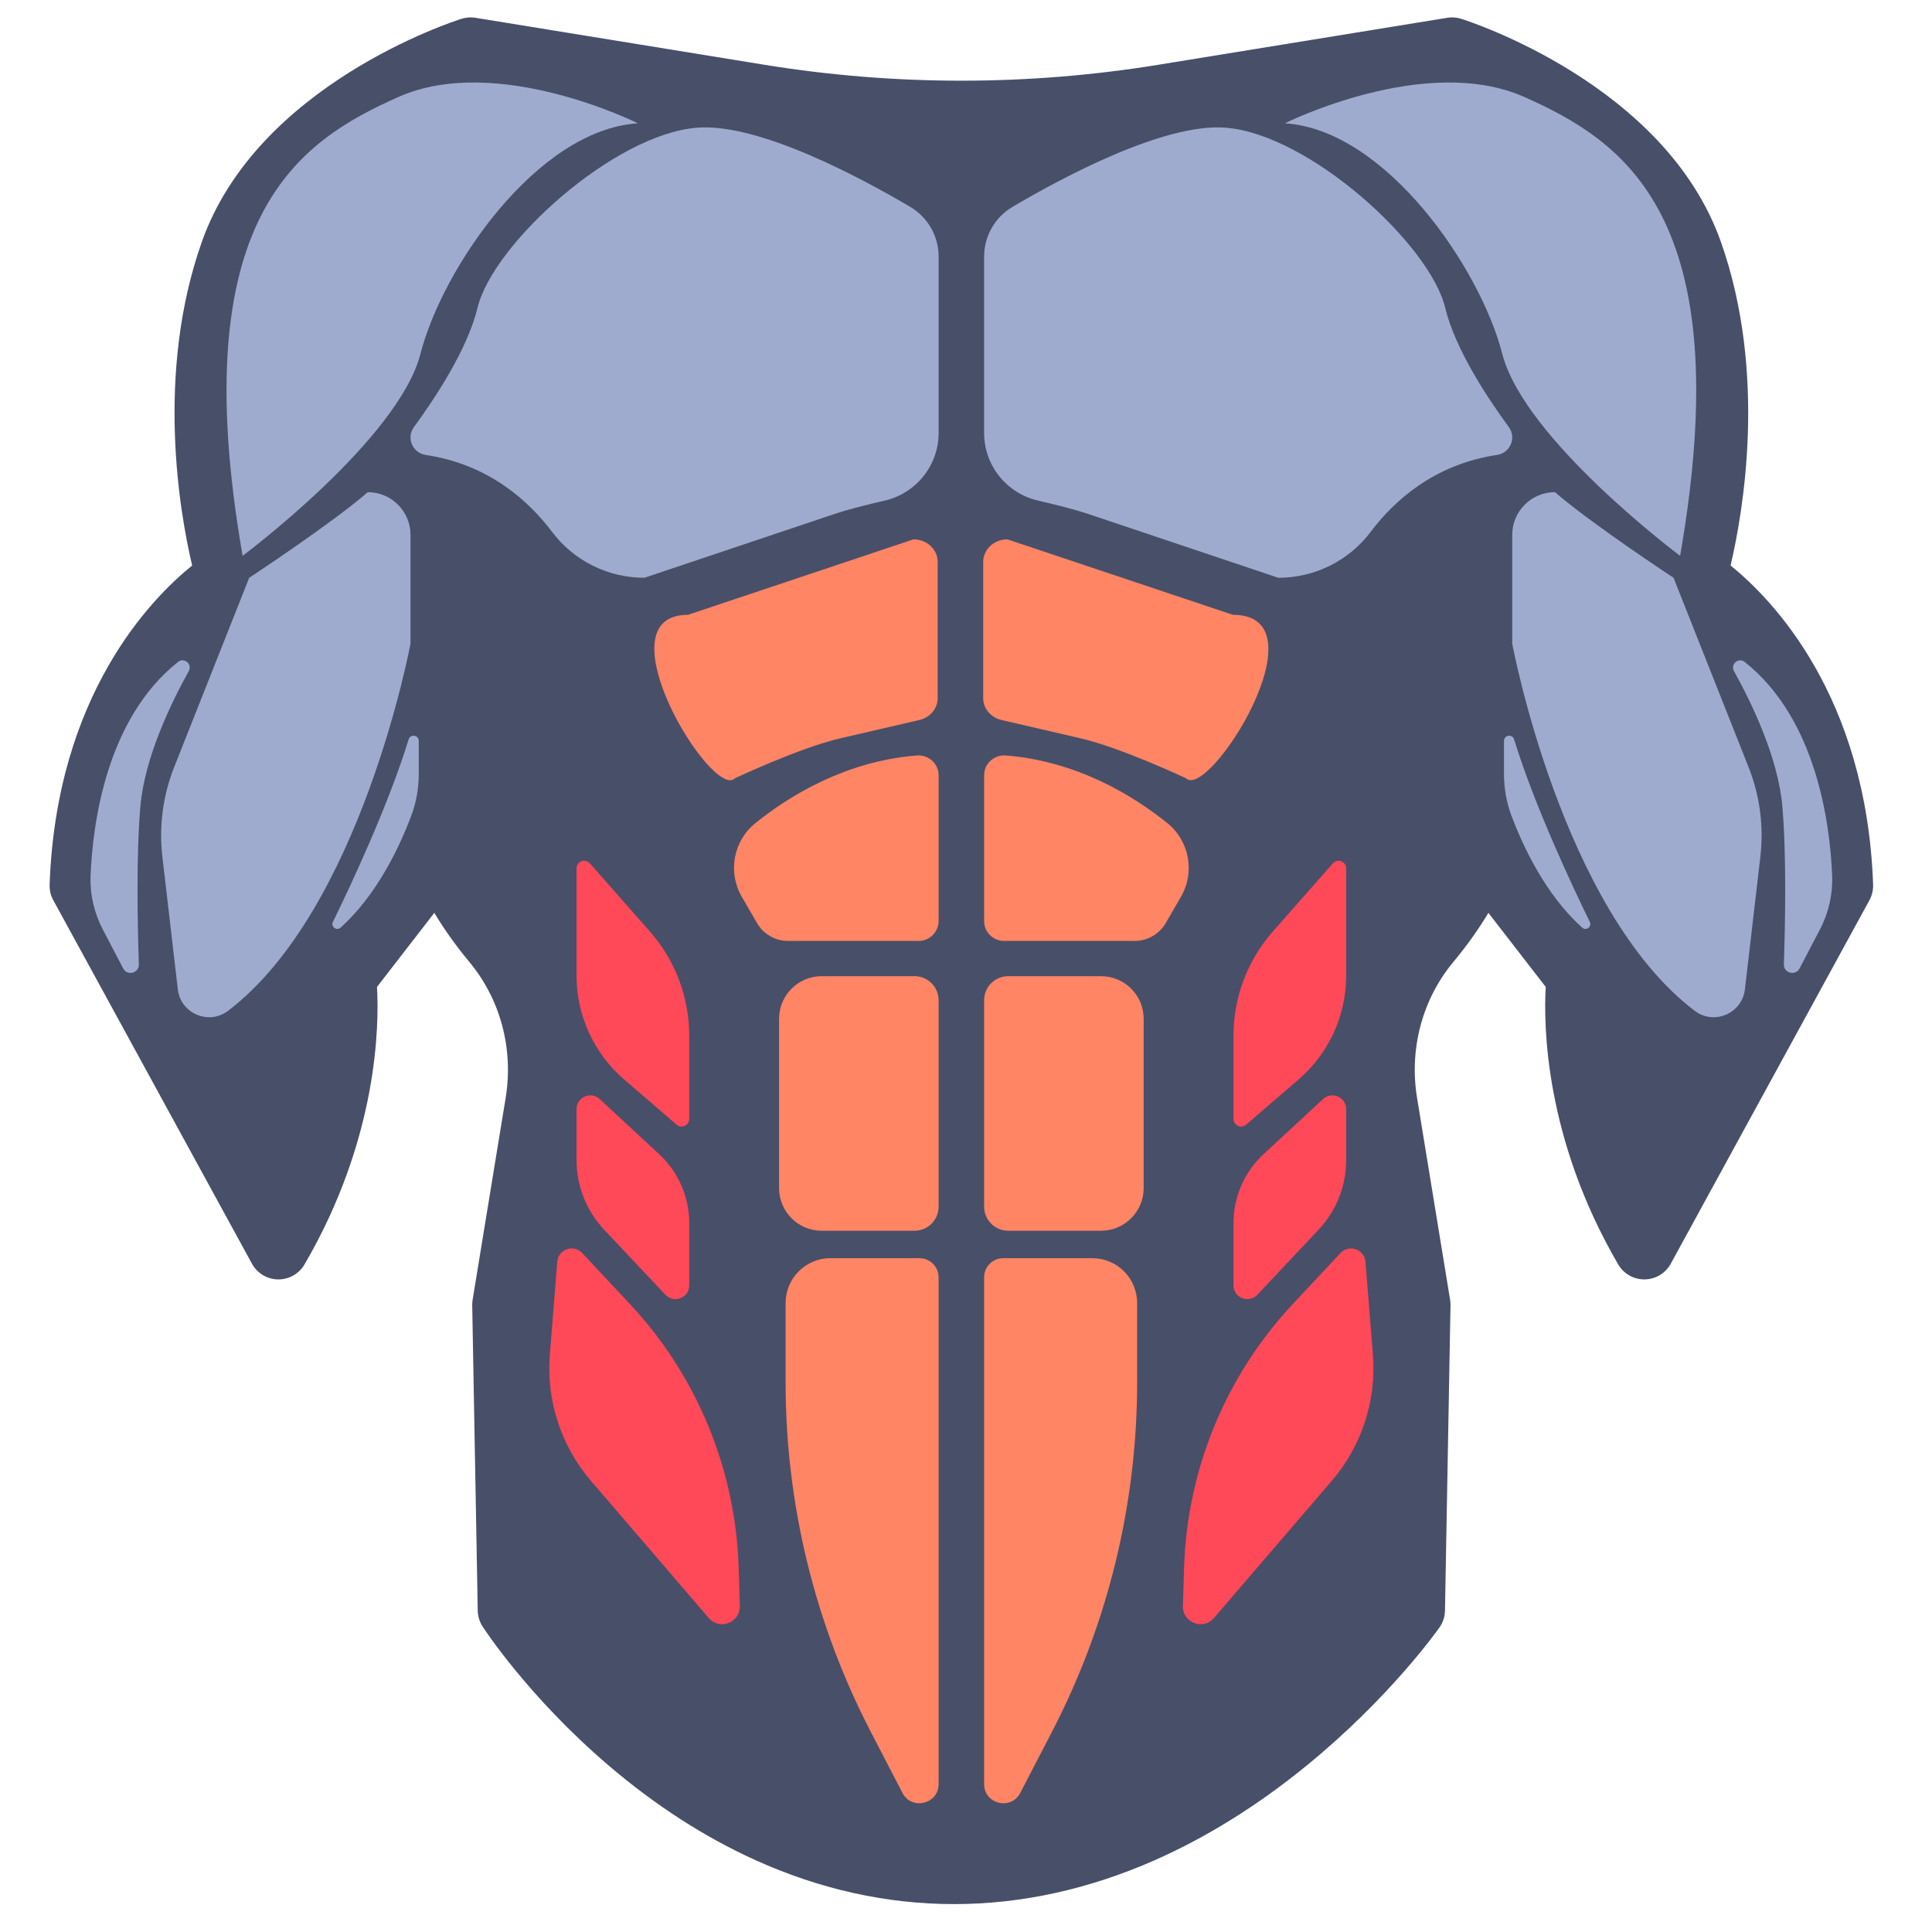
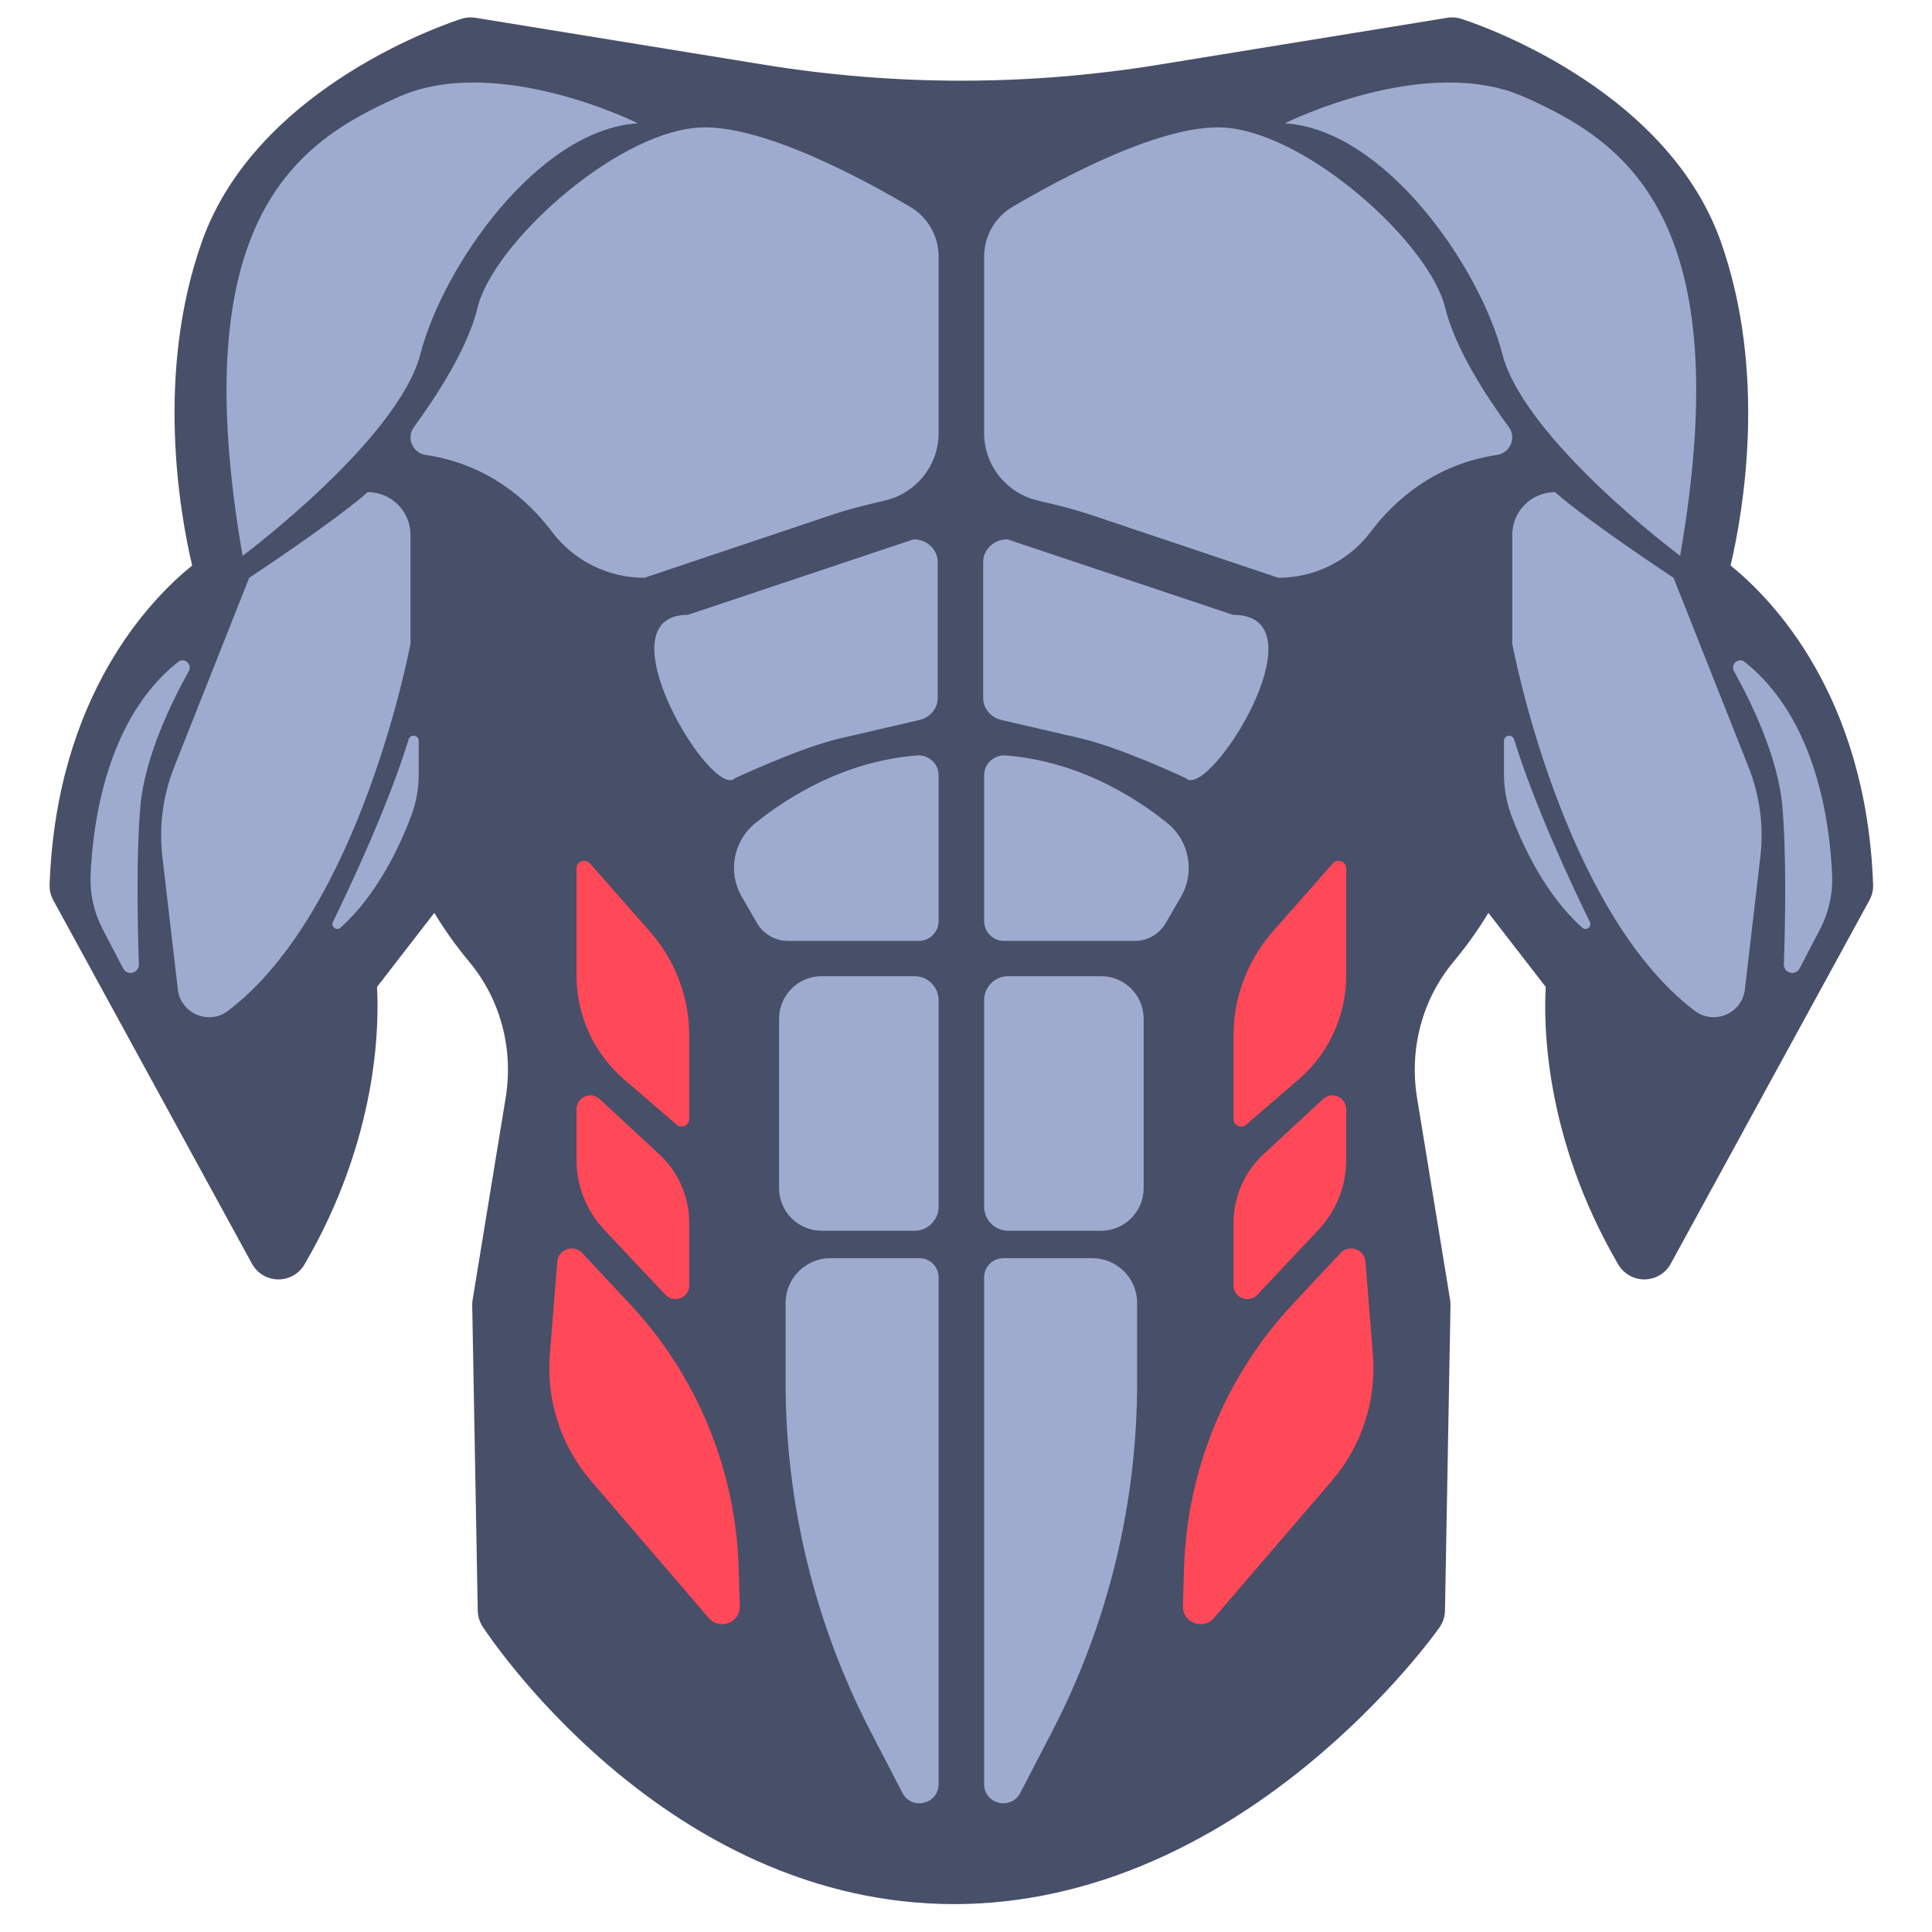
- <svg xmlns="http://www.w3.org/2000/svg" id="Layer_2" enable-background="new 0 0 512 512" viewBox="0 0 512 512">
-   <g>
-     <g>
-       <path d="m384.817 4.612c-.429 0-.858.034-1.284.104l-76.598 12.454c-17.194 2.796-34.744 4.213-52.163 4.213s-34.969-1.418-52.163-4.213l-76.599-12.455c-.426-.069-.855-.104-1.284-.104-.811 0-1.62.123-2.398.368-2.203.692-54.126 17.43-68.852 59.146-12.363 35.022-5.801 71.956-2.555 85.742-10.916 8.808-35.98 34.384-37.773 84.578-.051 1.437.285 2.861.975 4.122l52.646 96.326c1.384 2.532 4.023 4.122 6.908 4.163.037.001.075.001.112.001 2.843 0 5.475-1.509 6.91-3.969 19.521-33.465 19.789-63.519 19.211-73.545l15.19-19.627c2.29 3.812 5.327 8.26 9.282 13.009 8.242 9.897 11.749 23.036 9.62 36.046l-8.755 53.505c-.078.475-.112.956-.104 1.436l1.463 80.921c.027 1.491.47 2.944 1.279 4.196.487.754 12.166 18.666 33.232 36.696 12.433 10.641 25.595 19.136 39.12 25.247 17.086 7.72 34.777 11.635 52.583 11.635 17.78 0 35.654-3.904 53.125-11.604 13.818-6.09 27.406-14.555 40.388-25.16 21.999-17.971 34.625-35.809 35.152-36.56.917-1.306 1.421-2.856 1.45-4.451l1.463-80.921c.009-.481-.026-.962-.104-1.436l-8.755-53.505c-2.129-13.011 1.377-26.149 9.62-36.046 3.956-4.75 6.993-9.198 9.283-13.009l15.19 19.627c-.577 10.026-.31 40.081 19.211 73.545 1.435 2.46 4.068 3.969 6.91 3.969.037 0 .074 0 .112-.001 2.885-.04 5.525-1.631 6.908-4.163l52.646-96.326c.689-1.261 1.026-2.685.975-4.122-1.792-50.194-26.857-75.77-37.773-84.578 3.246-13.786 9.808-50.72-2.555-85.742-14.725-41.714-66.648-58.452-68.851-59.145-.778-.244-1.587-.367-2.398-.367z" fill="#484f69" />
-     </g>
-     <g>
-       <path d="m169.029 32.674s-37.238-18.619-63.422-6.982-57.021 31.42-41.311 121.607c0 0 41.311-30.838 47.13-53.53 5.818-22.693 30.838-59.35 57.603-61.095z" fill="#9fabce" />
-     </g>
-     <g>
-       <path d="m241.223 54.825c4.666 2.754 7.52 7.767 7.52 13.185v46.72c0 8.704-6.048 15.996-14.171 17.901-4.693 1.101-9.383 2.22-13.953 3.754l-49.851 16.732c-9.613 0-18.681-4.489-24.464-12.168-6.153-8.172-16.775-17.888-33.478-20.387-3.507-.525-5.224-4.54-3.125-7.399 5.659-7.711 14.206-20.645 16.854-31.613 4.073-16.874 36.075-45.966 58.185-47.712 16.315-1.289 43.406 13.269 56.483 20.987z" fill="#9fabce" />
-     </g>
-     <g>
-       <path d="m108.786 141.749v28.823s-13.09 70.544-48.363 97.308c-5.13 3.892-12.553.702-13.298-5.694l-4.094-35.137c-.937-8.045.134-16.197 3.117-23.727l19.893-50.205s22.11-14.546 31.42-22.692c6.255 0 11.325 5.07 11.325 11.324z" fill="#9fabce" />
-     </g>
-     <g>
-       <path d="m47.196 175.413c1.622-1.285 3.836.622 2.83 2.43-4.655 8.367-11.702 22.889-12.824 35.847-1.105 12.77-.772 30.815-.404 41.857.078 2.346-3.072 3.176-4.159 1.095l-5.407-10.35c-2.304-4.41-3.429-9.341-3.224-14.312.566-13.726 4.161-41.496 23.188-56.567z" fill="#9fabce" />
-     </g>
-     <g>
-       <path d="m110.973 196.348v8.785c0 3.786-.666 7.54-1.997 11.084-2.851 7.595-8.865 20.797-18.739 29.621-1.047.936-2.627-.261-2.01-1.523 4.655-9.513 14.642-30.743 20.07-48.378.463-1.5 2.676-1.16 2.676.411z" fill="#9fabce" />
-     </g>
-     <g fill="#ff8564">
-       <path d="m248.742 205.469v38.609c0 2.916-2.364 5.279-5.279 5.279h-34.61c-3.408 0-6.557-1.817-8.262-4.767l-4.026-6.963c-3.769-6.519-2.219-14.806 3.652-19.522 9.015-7.244 23.896-16.403 42.774-17.896 3.092-.245 5.751 2.158 5.751 5.26z" />
-       <path d="m242.359 326.162h-24.602c-6.239 0-11.296-5.058-11.296-11.296v-44.872c0-6.239 5.058-11.296 11.296-11.296h24.602c3.526 0 6.383 2.858 6.383 6.383v54.697c0 3.526-2.858 6.384-6.383 6.384z" />
-       <path d="m243.667 333.428h-23.593c-6.563 0-11.883 5.32-11.883 11.883v21.057c0 32.231 7.746 63.991 22.585 92.603l8.385 16.168c2.447 4.718 9.581 2.978 9.581-2.337v-134.299c0-2.803-2.272-5.075-5.075-5.075z" />
-     </g>
-     <path d="m156.333 228.805 15.916 18.076c6.706 7.616 10.405 17.415 10.405 27.563v22.063c0 1.734-2.036 2.668-3.35 1.536l-13.895-11.965c-8.016-6.902-12.625-16.955-12.625-27.533v-28.4c0-1.869 2.314-2.743 3.549-1.34z" fill="#FF4858" />
-     <path d="m158.925 291.264 15.766 14.607c5.078 4.704 7.964 11.313 7.964 18.234v16.516c0 3.311-4.049 4.917-6.318 2.506l-16.227-17.241c-4.705-4.999-7.325-11.605-7.325-18.47v-13.469c-.001-3.191 3.8-4.851 6.14-2.683z" fill="#FF4858" />
-     <path d="m154.294 332.07 12.614 13.48c17.793 19.013 28.047 43.859 28.845 69.887l.311 10.155c.135 4.417-5.358 6.548-8.237 3.196l-31.21-36.337c-7.949-9.255-11.874-21.3-10.905-33.461l1.962-24.605c.264-3.32 4.344-4.747 6.62-2.315z" fill="#FF4858" />
-     <g>
-       <path d="m340.515 32.674s37.238-18.619 63.422-6.982c26.183 11.637 57.021 31.42 41.311 121.607 0 0-41.311-30.838-47.13-53.53-5.818-22.693-30.838-59.35-57.603-61.095z" fill="#9fabce" />
-     </g>
-     <g>
-       <path d="m268.321 54.825c-4.666 2.754-7.52 7.767-7.52 13.185v46.72c0 8.704 6.048 15.996 14.171 17.901 4.694 1.101 9.383 2.22 13.953 3.754l49.851 16.732c9.613 0 18.681-4.489 24.464-12.168 6.153-8.172 16.775-17.888 33.478-20.387 3.507-.525 5.224-4.54 3.125-7.399-5.659-7.711-14.206-20.645-16.854-31.613-4.073-16.874-36.075-45.966-58.185-47.712-16.316-1.289-43.406 13.269-56.483 20.987z" fill="#9fabce" />
-     </g>
-     <g>
-       <path d="m400.758 141.749v28.823s13.09 70.544 48.363 97.308c5.13 3.892 12.553.702 13.298-5.694l4.094-35.137c.937-8.045-.134-16.197-3.117-23.727l-19.893-50.205s-22.11-14.546-31.42-22.692c-6.255 0-11.325 5.07-11.325 11.324z" fill="#9fabce" />
-     </g>
-     <g>
-       <path d="m462.348 175.413c-1.622-1.285-3.836.622-2.83 2.43 4.655 8.367 11.702 22.889 12.824 35.847 1.105 12.77.772 30.815.404 41.857-.078 2.346 3.073 3.176 4.159 1.095l5.407-10.35c2.304-4.41 3.429-9.341 3.224-14.312-.566-13.726-4.161-41.496-23.188-56.567z" fill="#9fabce" />
-     </g>
-     <g>
-       <path d="m398.571 196.348v8.785c0 3.786.666 7.54 1.997 11.084 2.851 7.595 8.865 20.797 18.739 29.621 1.048.936 2.627-.261 2.01-1.523-4.655-9.513-14.642-30.743-20.07-48.378-.464-1.5-2.676-1.16-2.676.411z" fill="#9fabce" />
-     </g>
-     <path d="m260.802 205.469v38.609c0 2.916 2.364 5.279 5.279 5.279h34.61c3.408 0 6.557-1.817 8.262-4.767l4.026-6.963c3.769-6.519 2.219-14.806-3.652-19.522-9.015-7.244-23.896-16.403-42.774-17.896-3.092-.245-5.751 2.158-5.751 5.26z" fill="#ff8564" />
-     <path d="m267.185 326.162h24.602c6.239 0 11.296-5.058 11.296-11.296v-44.872c0-6.239-5.058-11.296-11.296-11.296h-24.602c-3.526 0-6.383 2.858-6.383 6.383v54.697c0 3.526 2.858 6.384 6.383 6.384z" fill="#ff8564" />
-     <path d="m265.877 333.428h23.593c6.563 0 11.883 5.32 11.883 11.883v21.057c0 32.231-7.746 63.991-22.585 92.603l-8.385 16.168c-2.447 4.718-9.581 2.978-9.581-2.337v-134.299c0-2.803 2.272-5.075 5.075-5.075z" fill="#ff8564" />
-     <path d="m353.21 228.805-15.916 18.076c-6.706 7.616-10.405 17.415-10.405 27.563v22.063c0 1.734 2.036 2.668 3.35 1.536l13.895-11.965c8.016-6.902 12.625-16.955 12.625-27.533v-28.4c0-1.869-2.314-2.743-3.549-1.34z" fill="#FF4858" />
-     <path d="m350.619 291.264-15.766 14.607c-5.078 4.704-7.964 11.313-7.964 18.234v16.516c0 3.311 4.049 4.917 6.318 2.506l16.227-17.241c4.705-4.999 7.325-11.605 7.325-18.47v-13.469c0-3.191-3.8-4.851-6.14-2.683z" fill="#FF4858" />
-     <path d="m355.25 332.07-12.614 13.48c-17.793 19.013-28.047 43.859-28.845 69.887l-.311 10.155c-.135 4.417 5.358 6.548 8.237 3.196l31.21-36.337c7.949-9.255 11.874-21.3 10.905-33.461l-1.962-24.605c-.264-3.32-4.345-4.747-6.62-2.315z" fill="#FF4858" />
-     <path d="m248.496 148.901v36.119c0 2.743-2.006 5.133-4.863 5.794l-20.888 4.832c-10.774 2.492-27.945 10.577-27.945 10.577-5.973 6.163-36.108-43.292-12.473-43.292l59.763-20c3.538 0 6.406 2.673 6.406 5.97z" fill="#ff8564" />
-     <path d="m260.555 148.901v36.119c0 2.743 2.006 5.133 4.863 5.794l20.888 4.832c10.774 2.492 27.945 10.577 27.945 10.577 5.973 6.163 37.244-43.292 12.473-43.292l-59.763-20c-3.537 0-6.406 2.673-6.406 5.97z" fill="#ff8564" />
-   </g>
+ <svg xmlns="http://www.w3.org/2000/svg" viewBox="0 0 512 512" fill="none">
+   <path d="M384.817 4.612C384.388 4.612 383.959 4.646 383.533 4.716L306.935 17.17C289.741 19.966 272.191 21.383 254.772 21.383C237.353 21.383 219.803 19.965 202.609 17.17L126.01 4.715C125.584 4.646 125.155 4.611 124.726 4.611C123.915 4.611 123.106 4.734 122.328 4.979C120.125 5.671 68.202 22.409 53.476 64.125C41.113 99.147 47.675 136.081 50.921 149.867C40.005 158.675 14.941 184.251 13.148 234.445C13.097 235.882 13.433 237.306 14.123 238.567L66.769 334.893C68.153 337.425 70.792 339.015 73.677 339.056C73.714 339.057 73.752 339.057 73.789 339.057C76.632 339.057 79.264 337.548 80.699 335.088C100.22 301.623 100.488 271.569 99.91 261.543L115.1 241.916C117.39 245.728 120.427 250.176 124.382 254.925C132.624 264.822 136.131 277.961 134.002 290.971L125.247 344.476C125.169 344.951 125.135 345.432 125.143 345.912L126.606 426.833C126.633 428.324 127.076 429.777 127.885 431.029C128.372 431.783 140.051 449.695 161.117 467.725C173.55 478.366 186.712 486.861 200.237 492.972C217.323 500.692 235.014 504.607 252.82 504.607C270.6 504.607 288.474 500.703 305.945 493.003C319.763 486.913 333.351 478.448 346.333 467.843C368.332 449.872 380.958 432.034 381.485 431.283C382.402 429.977 382.906 428.427 382.935 426.832L384.398 345.911C384.407 345.43 384.372 344.949 384.294 344.475L375.539 290.97C373.41 277.959 376.916 264.821 385.159 254.924C389.115 250.174 392.152 245.726 394.442 241.915L409.632 261.542C409.055 271.568 409.322 301.623 428.843 335.087C430.278 337.547 432.911 339.056 435.753 339.056C435.79 339.056 435.827 339.056 435.865 339.055C438.75 339.015 441.39 337.424 442.773 334.892L495.419 238.566C496.108 237.305 496.445 235.881 496.394 234.444C494.602 184.25 469.537 158.674 458.621 149.866C461.867 136.08 468.429 99.146 456.066 64.124C441.341 22.41 389.418 5.672 387.215 4.979C386.437 4.735 385.628 4.612 384.817 4.612Z" fill="#484F69" />
+   <path d="M169.029 32.674C169.029 32.674 131.791 14.055 105.607 25.692C79.423 37.329 48.586 57.112 64.296 147.299C64.296 147.299 105.607 116.461 111.426 93.769C117.244 71.076 142.264 34.419 169.029 32.674Z" fill="#9FABCE" />
+   <path d="M241.223 54.825C245.889 57.579 248.743 62.592 248.743 68.01V114.73C248.743 123.434 242.695 130.726 234.572 132.631C229.879 133.732 225.189 134.851 220.619 136.385L170.768 153.117C161.155 153.117 152.087 148.628 146.304 140.949C140.151 132.777 129.529 123.061 112.826 120.562C109.319 120.037 107.602 116.022 109.701 113.163C115.36 105.452 123.907 92.518 126.555 81.55C130.628 64.676 162.63 35.584 184.74 33.838C201.055 32.549 228.146 47.107 241.223 54.825Z" fill="#9FABCE" />
+   <path d="M108.786 141.749V170.572C108.786 170.572 95.696 241.116 60.423 267.88C55.293 271.772 47.87 268.582 47.125 262.186L43.031 227.049C42.094 219.004 43.165 210.852 46.148 203.322L66.041 153.117C66.041 153.117 88.151 138.571 97.461 130.425C103.716 130.425 108.786 135.495 108.786 141.749Z" fill="#9FABCE" />
+   <path d="M47.196 175.413C48.818 174.128 51.032 176.035 50.026 177.843C45.371 186.21 38.324 200.732 37.202 213.69C36.097 226.46 36.43 244.505 36.798 255.547C36.876 257.893 33.726 258.723 32.639 256.642L27.232 246.292C24.928 241.882 23.803 236.951 24.008 231.98C24.574 218.254 28.169 190.484 47.196 175.413Z" fill="#9FABCE" />
+   <path d="M110.973 196.348V205.133C110.973 208.919 110.307 212.673 108.976 216.217C106.125 223.812 100.111 237.014 90.237 245.838C89.19 246.774 87.61 245.577 88.227 244.315C92.882 234.802 102.869 213.572 108.297 195.937C108.76 194.437 110.973 194.777 110.973 196.348Z" fill="#9FABCE" />
+   <path d="M248.742 205.469V244.078C248.742 246.994 246.378 249.357 243.463 249.357H208.853C205.445 249.357 202.296 247.54 200.591 244.59L196.565 237.627C192.796 231.108 194.346 222.821 200.217 218.105C209.232 210.861 224.113 201.702 242.991 200.209C246.083 199.964 248.742 202.367 248.742 205.469Z" fill="#9FABCE" />
+   <path d="M242.359 326.162H217.757C211.518 326.162 206.461 321.104 206.461 314.866V269.994C206.461 263.755 211.519 258.698 217.757 258.698H242.359C245.885 258.698 248.742 261.556 248.742 265.081V319.778C248.742 323.304 245.884 326.162 242.359 326.162Z" fill="#9FABCE" />
+   <path d="M243.667 333.428H220.074C213.511 333.428 208.191 338.748 208.191 345.311V366.368C208.191 398.599 215.937 430.359 230.776 458.971L239.161 475.139C241.608 479.857 248.742 478.117 248.742 472.802V338.503C248.742 335.7 246.47 333.428 243.667 333.428Z" fill="#9FABCE" />
+   <path d="M156.333 228.805L172.249 246.881C178.955 254.497 182.654 264.296 182.654 274.444V296.507C182.654 298.241 180.618 299.175 179.304 298.043L165.409 286.078C157.393 279.176 152.784 269.123 152.784 258.545V230.145C152.784 228.276 155.098 227.402 156.333 228.805Z" fill="#FF4858" />
+   <path d="M158.925 291.264L174.691 305.871C179.769 310.575 182.655 317.184 182.655 324.105V340.621C182.655 343.932 178.606 345.538 176.337 343.127L160.11 325.886C155.405 320.887 152.785 314.281 152.785 307.416V293.947C152.784 290.756 156.585 289.096 158.925 291.264Z" fill="#FF4858" />
+   <path d="M154.294 332.07L166.908 345.55C184.701 364.563 194.955 389.409 195.753 415.437L196.064 425.592C196.199 430.009 190.706 432.14 187.827 428.788L156.617 392.451C148.668 383.196 144.743 371.151 145.712 358.99L147.674 334.385C147.938 331.065 152.018 329.638 154.294 332.07Z" fill="#FF4858" />
+   <path d="M340.515 32.674C340.515 32.674 377.753 14.055 403.937 25.692C430.12 37.329 460.958 57.112 445.248 147.299C445.248 147.299 403.937 116.461 398.118 93.769C392.3 71.076 367.28 34.419 340.515 32.674Z" fill="#9FABCE" />
+   <path d="M268.321 54.825C263.655 57.579 260.801 62.592 260.801 68.01V114.73C260.801 123.434 266.849 130.726 274.972 132.631C279.666 133.732 284.355 134.851 288.925 136.385L338.776 153.117C348.389 153.117 357.457 148.628 363.24 140.949C369.393 132.777 380.015 123.061 396.718 120.562C400.225 120.037 401.942 116.022 399.843 113.163C394.184 105.452 385.637 92.518 382.989 81.55C378.916 64.676 346.914 35.584 324.804 33.838C308.488 32.549 281.398 47.107 268.321 54.825Z" fill="#9FABCE" />
+   <path d="M400.758 141.749V170.572C400.758 170.572 413.848 241.116 449.121 267.88C454.251 271.772 461.674 268.582 462.419 262.186L466.513 227.049C467.45 219.004 466.379 210.852 463.396 203.322L443.503 153.117C443.503 153.117 421.393 138.571 412.083 130.425C405.828 130.425 400.758 135.495 400.758 141.749Z" fill="#9FABCE" />
+   <path d="M462.348 175.413C460.726 174.128 458.512 176.035 459.518 177.843C464.173 186.21 471.22 200.732 472.342 213.69C473.447 226.46 473.114 244.505 472.746 255.547C472.668 257.893 475.819 258.723 476.905 256.642L482.312 246.292C484.616 241.882 485.741 236.951 485.536 231.98C484.97 218.254 481.375 190.484 462.348 175.413Z" fill="#9FABCE" />
+   <path d="M398.571 196.348V205.133C398.571 208.919 399.237 212.673 400.568 216.217C403.419 223.812 409.433 237.014 419.307 245.838C420.355 246.774 421.934 245.577 421.317 244.315C416.662 234.802 406.675 213.572 401.247 195.937C400.783 194.437 398.571 194.777 398.571 196.348Z" fill="#9FABCE" />
+   <path d="M260.802 205.469V244.078C260.802 246.994 263.166 249.357 266.081 249.357H300.691C304.099 249.357 307.248 247.54 308.953 244.59L312.979 237.627C316.748 231.108 315.198 222.821 309.327 218.105C300.312 210.861 285.431 201.702 266.553 200.209C263.461 199.964 260.802 202.367 260.802 205.469Z" fill="#9FABCE" />
+   <path d="M267.185 326.162H291.787C298.026 326.162 303.083 321.104 303.083 314.866V269.994C303.083 263.755 298.025 258.698 291.787 258.698H267.185C263.659 258.698 260.802 261.556 260.802 265.081V319.778C260.802 323.304 263.66 326.162 267.185 326.162Z" fill="#9FABCE" />
+   <path d="M265.877 333.428H289.47C296.033 333.428 301.353 338.748 301.353 345.311V366.368C301.353 398.599 293.607 430.359 278.768 458.971L270.383 475.139C267.936 479.857 260.802 478.117 260.802 472.802V338.503C260.802 335.7 263.074 333.428 265.877 333.428Z" fill="#9FABCE" />
+   <path d="M353.21 228.805L337.294 246.881C330.588 254.497 326.889 264.296 326.889 274.444V296.507C326.889 298.241 328.925 299.175 330.239 298.043L344.134 286.078C352.15 279.176 356.759 269.123 356.759 258.545V230.145C356.759 228.276 354.445 227.402 353.21 228.805Z" fill="#FF4858" />
+   <path d="M350.619 291.264L334.853 305.871C329.775 310.575 326.889 317.184 326.889 324.105V340.621C326.889 343.932 330.938 345.538 333.207 343.127L349.434 325.886C354.139 320.887 356.759 314.281 356.759 307.416V293.947C356.759 290.756 352.959 289.096 350.619 291.264Z" fill="#FF4858" />
+   <path d="M355.25 332.07L342.636 345.55C324.843 364.563 314.589 389.409 313.791 415.437L313.48 425.592C313.345 430.009 318.838 432.14 321.717 428.788L352.927 392.451C360.876 383.196 364.801 371.151 363.832 358.99L361.87 334.385C361.606 331.065 357.525 329.638 355.25 332.07Z" fill="#FF4858" />
+   <path d="M248.496 148.901V185.02C248.496 187.763 246.49 190.153 243.633 190.814L222.745 195.646C211.971 198.138 194.8 206.223 194.8 206.223C188.827 212.386 158.692 162.931 182.327 162.931L242.09 142.931C245.628 142.931 248.496 145.604 248.496 148.901Z" fill="#9FABCE" />
+   <path d="M260.555 148.901V185.02C260.555 187.763 262.561 190.153 265.418 190.814L286.306 195.646C297.08 198.138 314.251 206.223 314.251 206.223C320.224 212.386 351.495 162.931 326.724 162.931L266.961 142.931C263.424 142.931 260.555 145.604 260.555 148.901Z" fill="#9FABCE" />
</svg>
